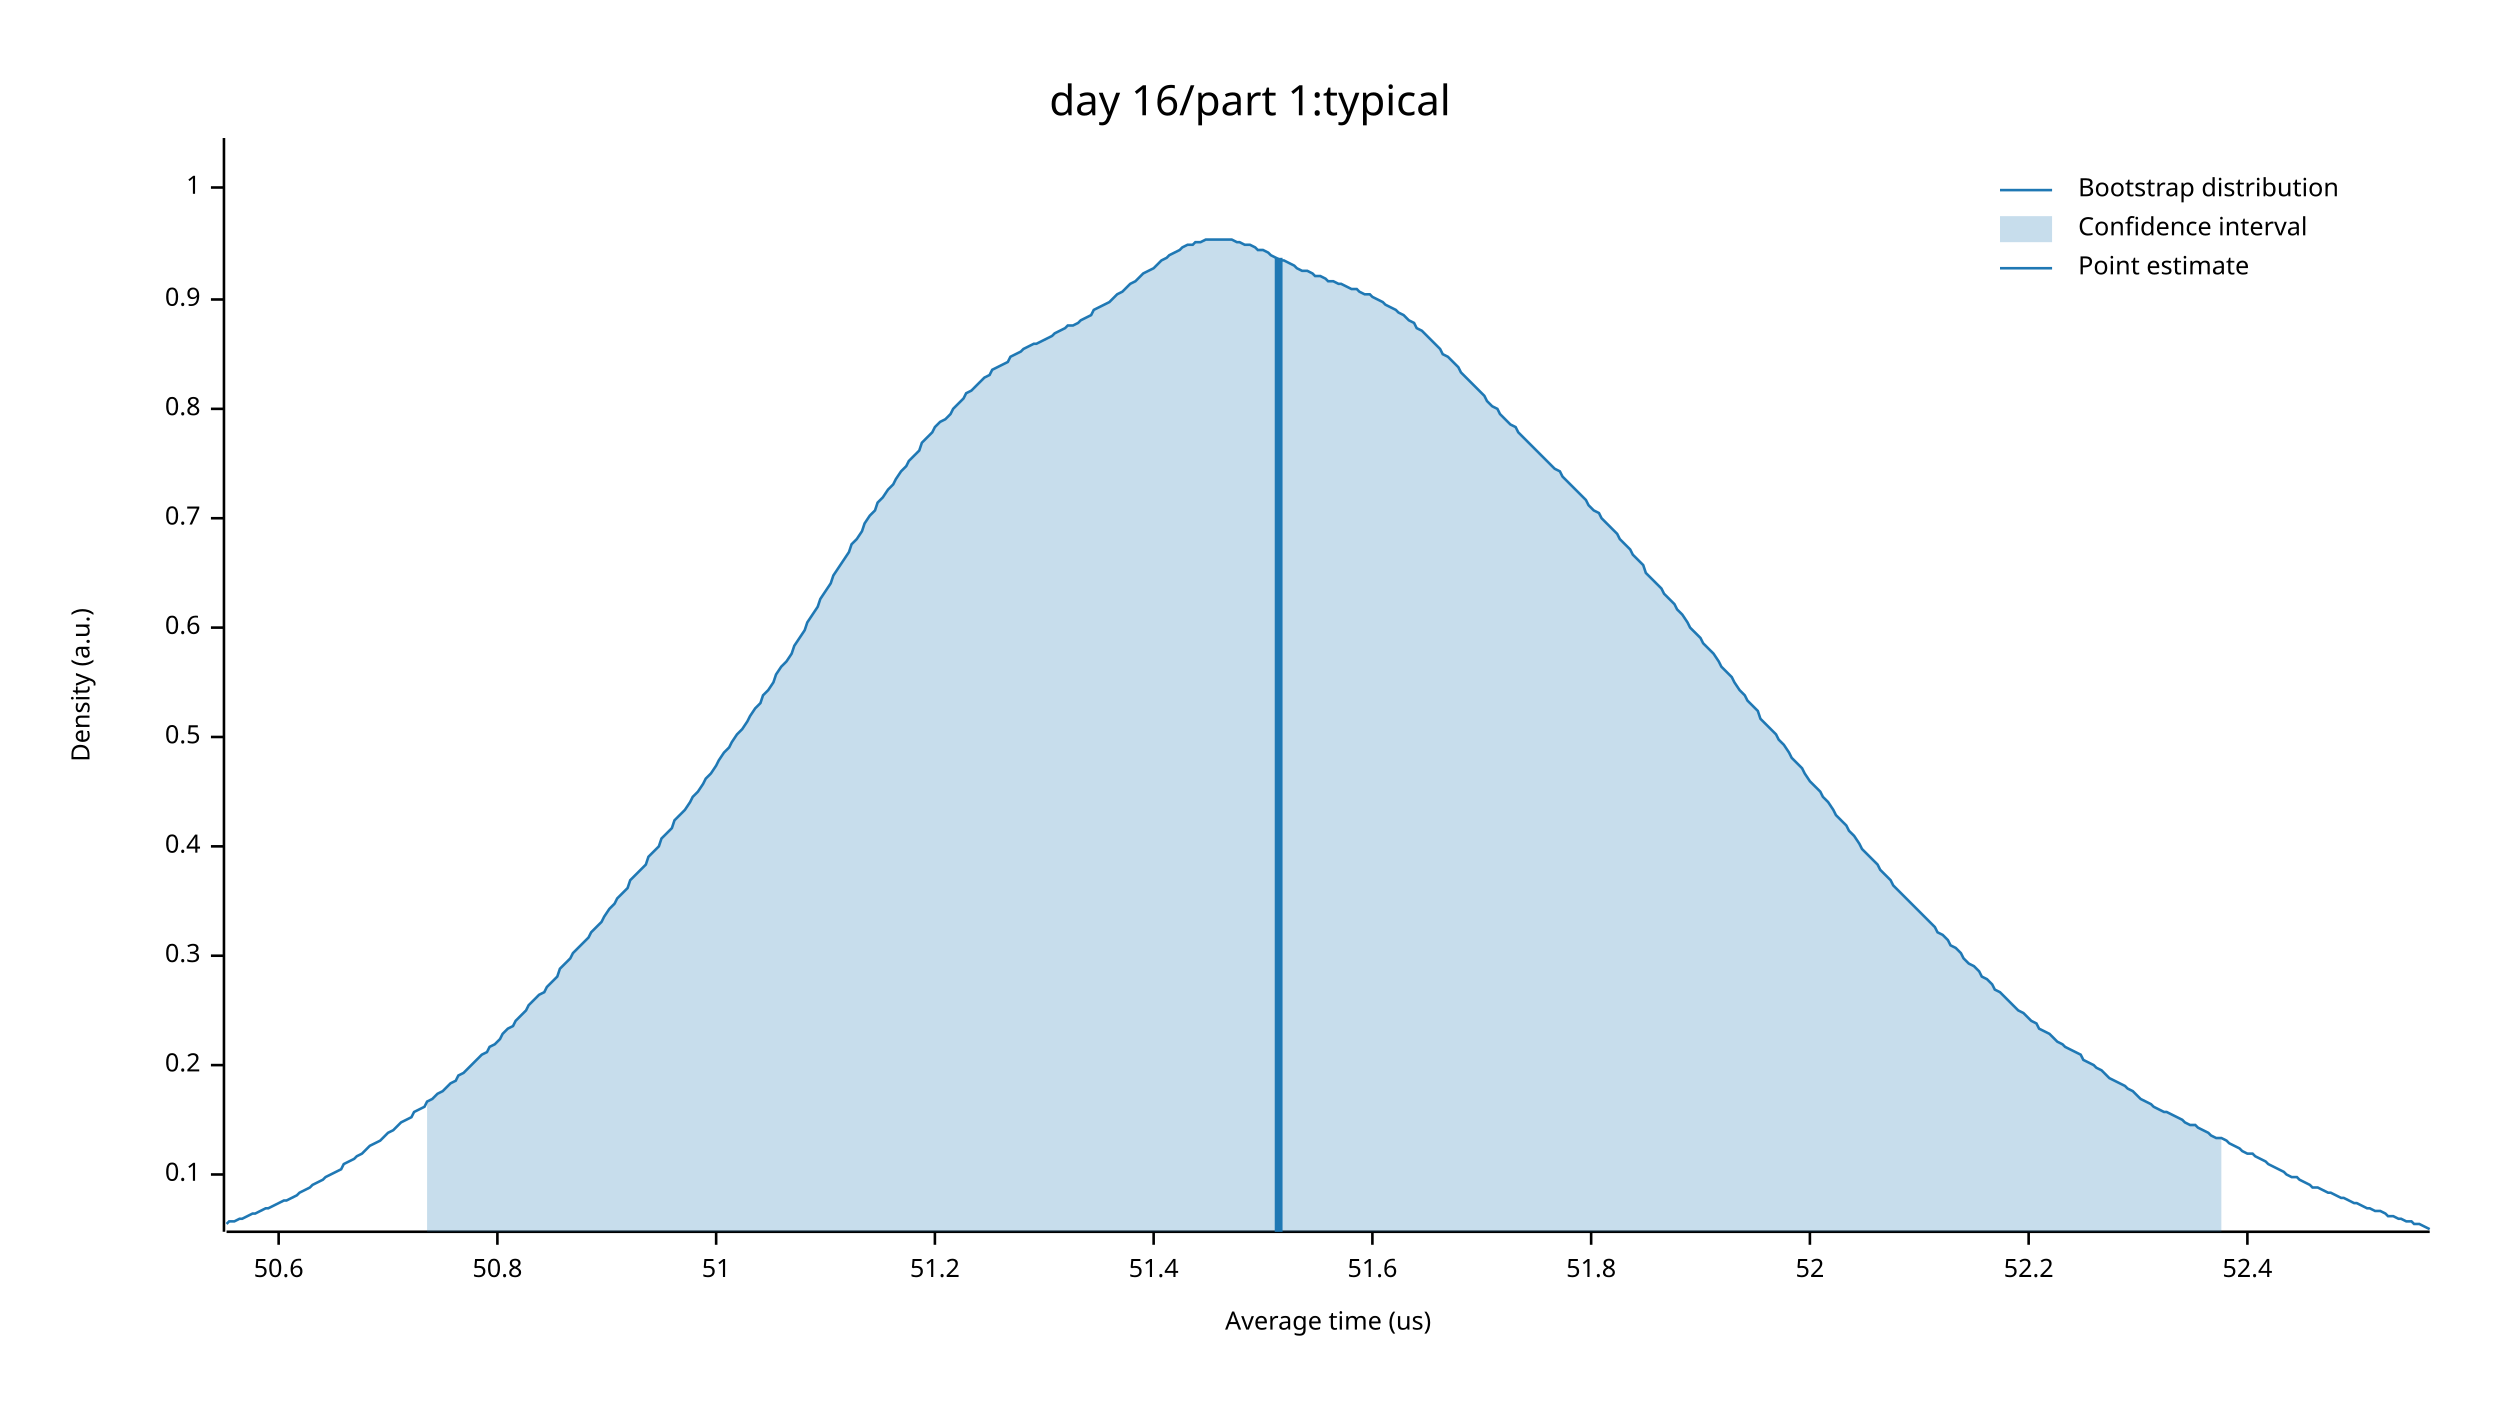
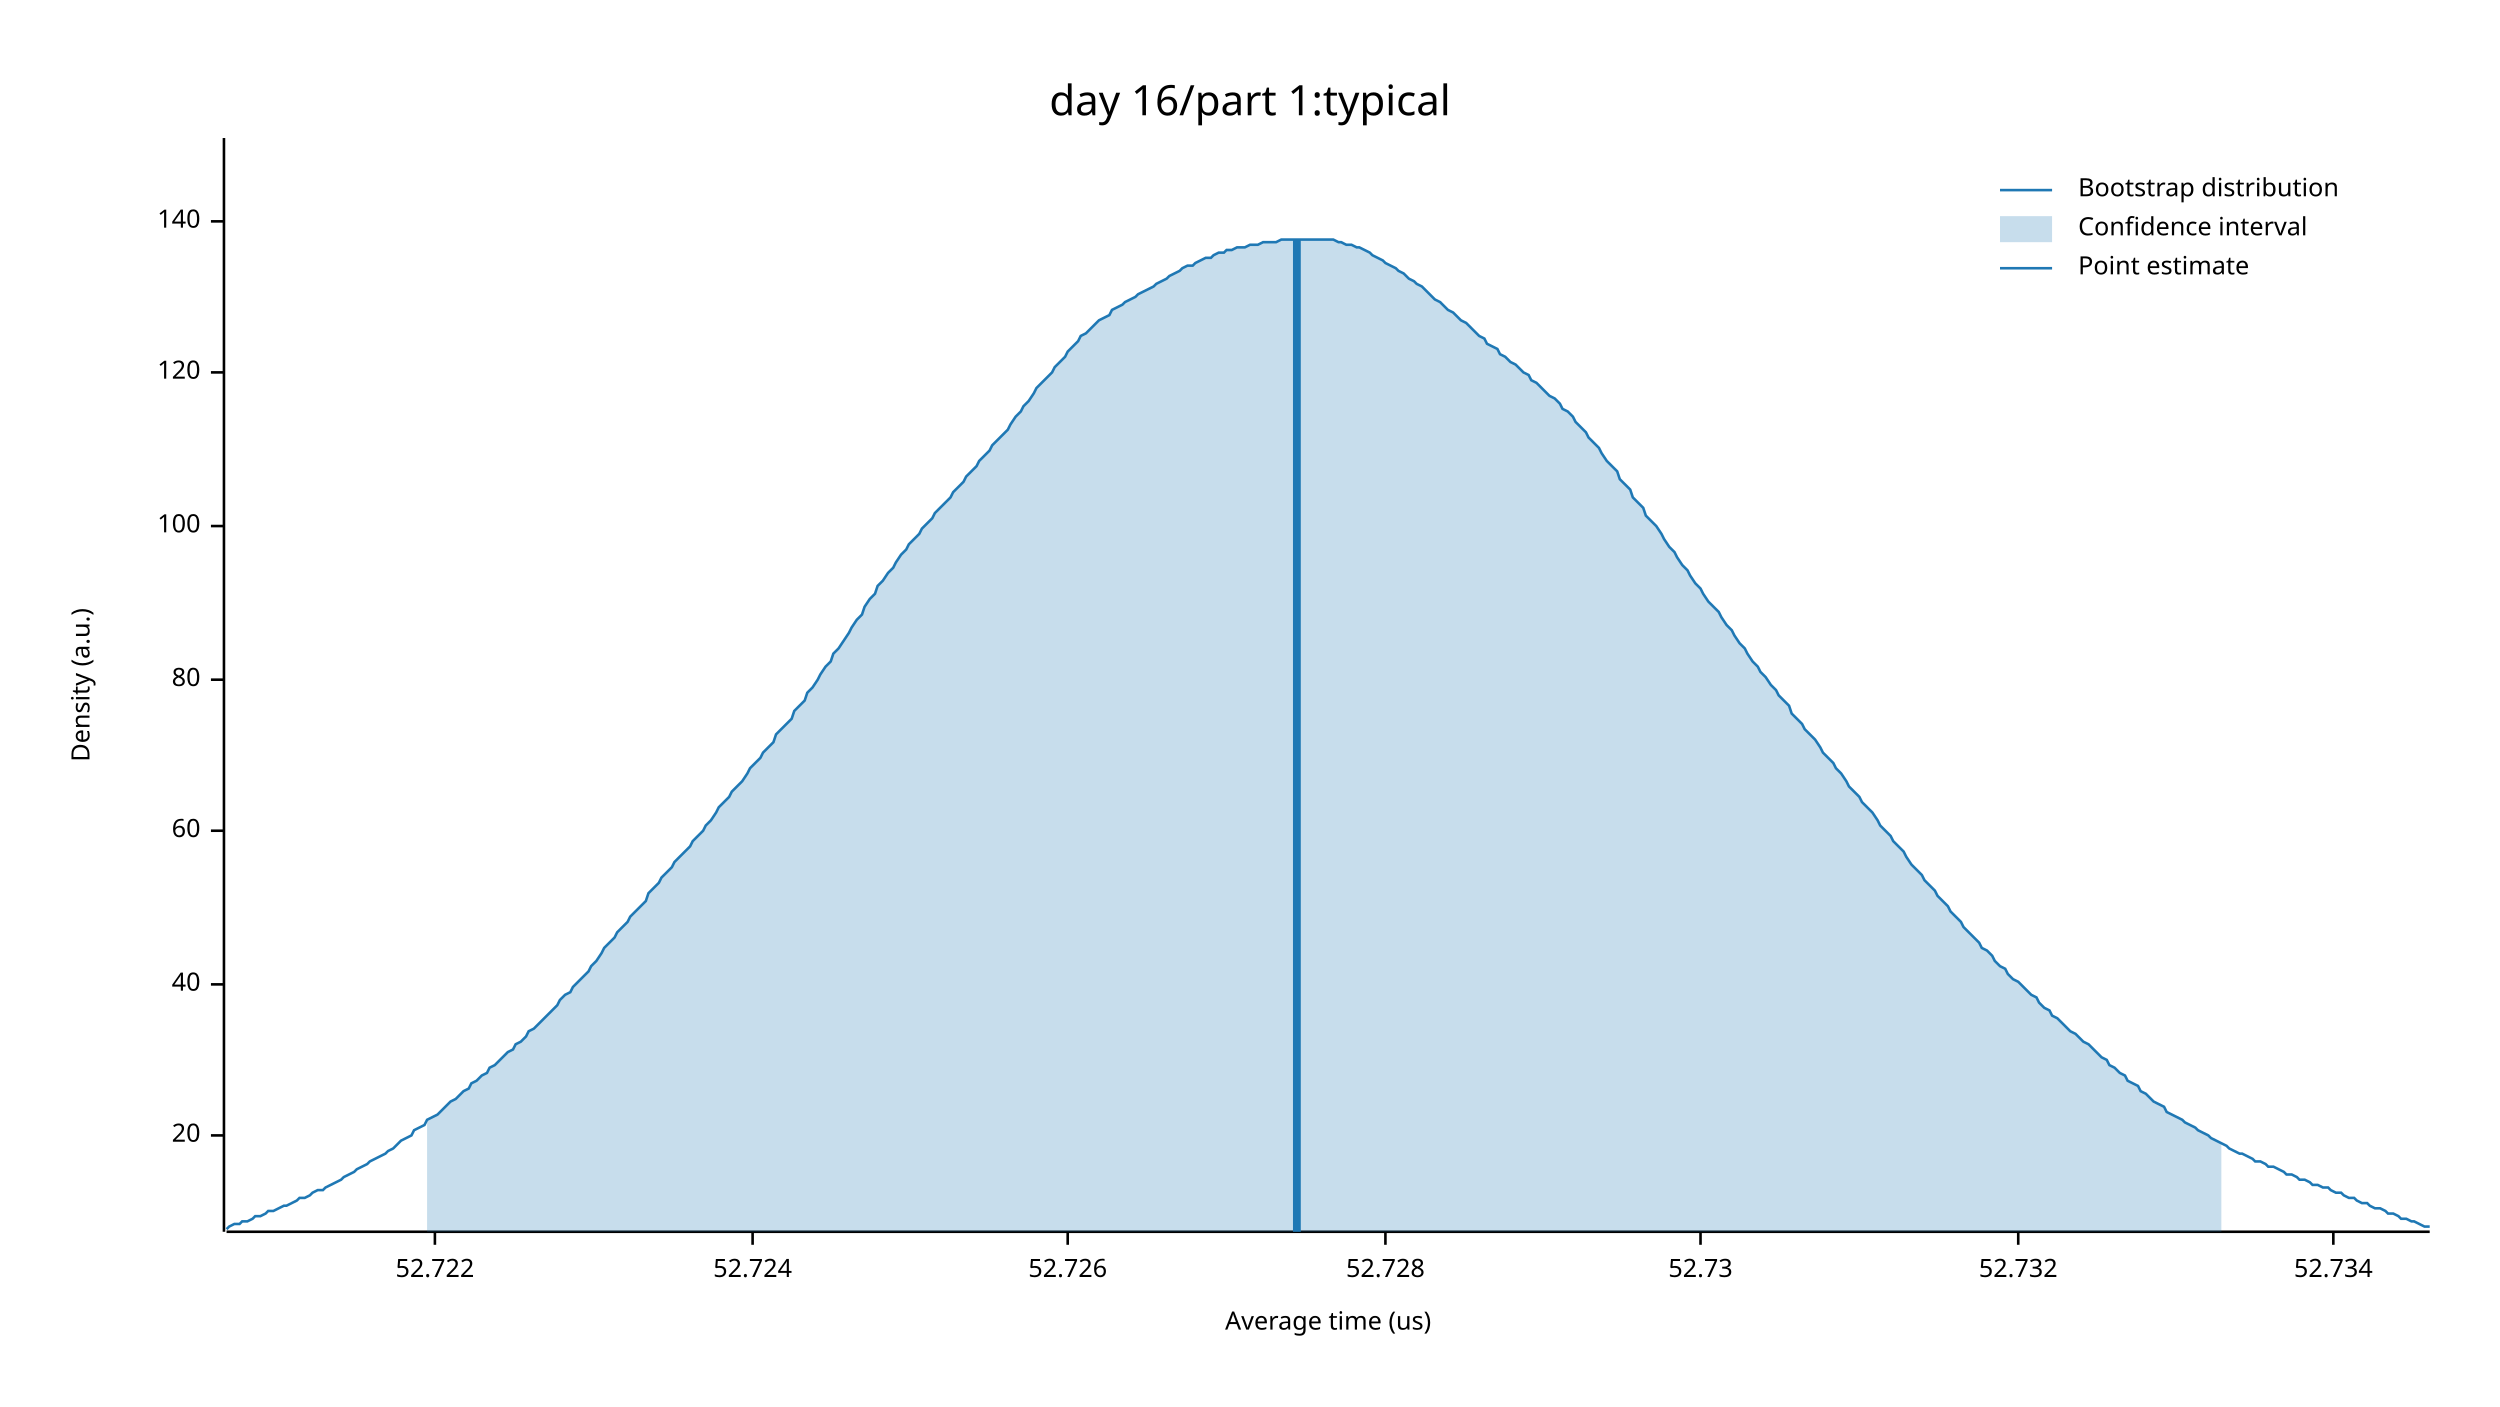
<svg xmlns="http://www.w3.org/2000/svg" width="960" height="540" viewBox="0 0 960 540">
  <text x="480" y="32" dy="0.76em" text-anchor="middle" font-family="sans-serif" font-size="16.129" opacity="1" fill="#000000">
day 16/part 1:typical
</text>
  <text x="27" y="263" dy="0.76em" text-anchor="middle" font-family="sans-serif" font-size="9.677" opacity="1" fill="#000000" transform="rotate(270, 27, 263)">
Density (a.u.)
</text>
  <text x="510" y="513" dy="-0.5ex" text-anchor="middle" font-family="sans-serif" font-size="9.677" opacity="1" fill="#000000">
Average time (us)
</text>
  <polyline fill="none" opacity="1" stroke="#000000" stroke-width="1" points="86,53 86,473 " />
-   <text x="77" y="451" dy="0.5ex" text-anchor="end" font-family="sans-serif" font-size="9.677" opacity="1" fill="#000000">
- 0.1
+   <text x="77" y="436" dy="0.5ex" text-anchor="end" font-family="sans-serif" font-size="9.677" opacity="1" fill="#000000">
+ 20
</text>
-   <polyline fill="none" opacity="1" stroke="#000000" stroke-width="1" points="81,451 86,451 " />
-   <text x="77" y="409" dy="0.5ex" text-anchor="end" font-family="sans-serif" font-size="9.677" opacity="1" fill="#000000">
- 0.2
+   <polyline fill="none" opacity="1" stroke="#000000" stroke-width="1" points="81,436 86,436 " />
+   <text x="77" y="378" dy="0.5ex" text-anchor="end" font-family="sans-serif" font-size="9.677" opacity="1" fill="#000000">
+ 40
</text>
-   <polyline fill="none" opacity="1" stroke="#000000" stroke-width="1" points="81,409 86,409 " />
-   <text x="77" y="367" dy="0.5ex" text-anchor="end" font-family="sans-serif" font-size="9.677" opacity="1" fill="#000000">
- 0.3
+   <polyline fill="none" opacity="1" stroke="#000000" stroke-width="1" points="81,378 86,378 " />
+   <text x="77" y="319" dy="0.5ex" text-anchor="end" font-family="sans-serif" font-size="9.677" opacity="1" fill="#000000">
+ 60
</text>
-   <polyline fill="none" opacity="1" stroke="#000000" stroke-width="1" points="81,367 86,367 " />
-   <text x="77" y="325" dy="0.5ex" text-anchor="end" font-family="sans-serif" font-size="9.677" opacity="1" fill="#000000">
- 0.4
+   <polyline fill="none" opacity="1" stroke="#000000" stroke-width="1" points="81,319 86,319 " />
+   <text x="77" y="261" dy="0.5ex" text-anchor="end" font-family="sans-serif" font-size="9.677" opacity="1" fill="#000000">
+ 80
</text>
-   <polyline fill="none" opacity="1" stroke="#000000" stroke-width="1" points="81,325 86,325 " />
-   <text x="77" y="283" dy="0.5ex" text-anchor="end" font-family="sans-serif" font-size="9.677" opacity="1" fill="#000000">
- 0.5
+   <polyline fill="none" opacity="1" stroke="#000000" stroke-width="1" points="81,261 86,261 " />
+   <text x="77" y="202" dy="0.5ex" text-anchor="end" font-family="sans-serif" font-size="9.677" opacity="1" fill="#000000">
+ 100
</text>
-   <polyline fill="none" opacity="1" stroke="#000000" stroke-width="1" points="81,283 86,283 " />
-   <text x="77" y="241" dy="0.5ex" text-anchor="end" font-family="sans-serif" font-size="9.677" opacity="1" fill="#000000">
- 0.6
+   <polyline fill="none" opacity="1" stroke="#000000" stroke-width="1" points="81,202 86,202 " />
+   <text x="77" y="143" dy="0.5ex" text-anchor="end" font-family="sans-serif" font-size="9.677" opacity="1" fill="#000000">
+ 120
</text>
-   <polyline fill="none" opacity="1" stroke="#000000" stroke-width="1" points="81,241 86,241 " />
-   <text x="77" y="199" dy="0.5ex" text-anchor="end" font-family="sans-serif" font-size="9.677" opacity="1" fill="#000000">
- 0.7
+   <polyline fill="none" opacity="1" stroke="#000000" stroke-width="1" points="81,143 86,143 " />
+   <text x="77" y="85" dy="0.5ex" text-anchor="end" font-family="sans-serif" font-size="9.677" opacity="1" fill="#000000">
+ 140
</text>
-   <polyline fill="none" opacity="1" stroke="#000000" stroke-width="1" points="81,199 86,199 " />
-   <text x="77" y="157" dy="0.5ex" text-anchor="end" font-family="sans-serif" font-size="9.677" opacity="1" fill="#000000">
- 0.8
+   <polyline fill="none" opacity="1" stroke="#000000" stroke-width="1" points="81,85 86,85 " />
+   <polyline fill="none" opacity="1" stroke="#000000" stroke-width="1" points="87,473 933,473 " />
+   <text x="167" y="483" dy="0.76em" text-anchor="middle" font-family="sans-serif" font-size="9.677" opacity="1" fill="#000000">
+ 52.722
</text>
-   <polyline fill="none" opacity="1" stroke="#000000" stroke-width="1" points="81,157 86,157 " />
-   <text x="77" y="115" dy="0.5ex" text-anchor="end" font-family="sans-serif" font-size="9.677" opacity="1" fill="#000000">
- 0.9
+   <polyline fill="none" opacity="1" stroke="#000000" stroke-width="1" points="167,473 167,478 " />
+   <text x="289" y="483" dy="0.76em" text-anchor="middle" font-family="sans-serif" font-size="9.677" opacity="1" fill="#000000">
+ 52.724
</text>
-   <polyline fill="none" opacity="1" stroke="#000000" stroke-width="1" points="81,115 86,115 " />
-   <text x="77" y="72" dy="0.5ex" text-anchor="end" font-family="sans-serif" font-size="9.677" opacity="1" fill="#000000">
- 1
+   <polyline fill="none" opacity="1" stroke="#000000" stroke-width="1" points="289,473 289,478 " />
+   <text x="410" y="483" dy="0.76em" text-anchor="middle" font-family="sans-serif" font-size="9.677" opacity="1" fill="#000000">
+ 52.726
</text>
-   <polyline fill="none" opacity="1" stroke="#000000" stroke-width="1" points="81,72 86,72 " />
-   <polyline fill="none" opacity="1" stroke="#000000" stroke-width="1" points="87,473 933,473 " />
-   <text x="107" y="483" dy="0.76em" text-anchor="middle" font-family="sans-serif" font-size="9.677" opacity="1" fill="#000000">
- 50.6
+   <polyline fill="none" opacity="1" stroke="#000000" stroke-width="1" points="410,473 410,478 " />
+   <text x="532" y="483" dy="0.76em" text-anchor="middle" font-family="sans-serif" font-size="9.677" opacity="1" fill="#000000">
+ 52.728
</text>
-   <polyline fill="none" opacity="1" stroke="#000000" stroke-width="1" points="107,473 107,478 " />
-   <text x="191" y="483" dy="0.76em" text-anchor="middle" font-family="sans-serif" font-size="9.677" opacity="1" fill="#000000">
- 50.8
+   <polyline fill="none" opacity="1" stroke="#000000" stroke-width="1" points="532,473 532,478 " />
+   <text x="653" y="483" dy="0.76em" text-anchor="middle" font-family="sans-serif" font-size="9.677" opacity="1" fill="#000000">
+ 52.73
</text>
-   <polyline fill="none" opacity="1" stroke="#000000" stroke-width="1" points="191,473 191,478 " />
-   <text x="275" y="483" dy="0.76em" text-anchor="middle" font-family="sans-serif" font-size="9.677" opacity="1" fill="#000000">
- 51
+   <polyline fill="none" opacity="1" stroke="#000000" stroke-width="1" points="653,473 653,478 " />
+   <text x="775" y="483" dy="0.76em" text-anchor="middle" font-family="sans-serif" font-size="9.677" opacity="1" fill="#000000">
+ 52.732
</text>
-   <polyline fill="none" opacity="1" stroke="#000000" stroke-width="1" points="275,473 275,478 " />
-   <text x="359" y="483" dy="0.76em" text-anchor="middle" font-family="sans-serif" font-size="9.677" opacity="1" fill="#000000">
- 51.2
+   <polyline fill="none" opacity="1" stroke="#000000" stroke-width="1" points="775,473 775,478 " />
+   <text x="896" y="483" dy="0.76em" text-anchor="middle" font-family="sans-serif" font-size="9.677" opacity="1" fill="#000000">
+ 52.734
</text>
-   <polyline fill="none" opacity="1" stroke="#000000" stroke-width="1" points="359,473 359,478 " />
-   <text x="443" y="483" dy="0.76em" text-anchor="middle" font-family="sans-serif" font-size="9.677" opacity="1" fill="#000000">
- 51.4
- </text>
-   <polyline fill="none" opacity="1" stroke="#000000" stroke-width="1" points="443,473 443,478 " />
-   <text x="527" y="483" dy="0.76em" text-anchor="middle" font-family="sans-serif" font-size="9.677" opacity="1" fill="#000000">
- 51.6
- </text>
-   <polyline fill="none" opacity="1" stroke="#000000" stroke-width="1" points="527,473 527,478 " />
-   <text x="611" y="483" dy="0.76em" text-anchor="middle" font-family="sans-serif" font-size="9.677" opacity="1" fill="#000000">
- 51.8
- </text>
-   <polyline fill="none" opacity="1" stroke="#000000" stroke-width="1" points="611,473 611,478 " />
-   <text x="695" y="483" dy="0.76em" text-anchor="middle" font-family="sans-serif" font-size="9.677" opacity="1" fill="#000000">
- 52
- </text>
-   <polyline fill="none" opacity="1" stroke="#000000" stroke-width="1" points="695,473 695,478 " />
-   <text x="779" y="483" dy="0.76em" text-anchor="middle" font-family="sans-serif" font-size="9.677" opacity="1" fill="#000000">
- 52.2
- </text>
-   <polyline fill="none" opacity="1" stroke="#000000" stroke-width="1" points="779,473 779,478 " />
-   <text x="863" y="483" dy="0.76em" text-anchor="middle" font-family="sans-serif" font-size="9.677" opacity="1" fill="#000000">
- 52.4
- </text>
-   <polyline fill="none" opacity="1" stroke="#000000" stroke-width="1" points="863,473 863,478 " />
-   <polyline fill="none" opacity="1" stroke="#1F78B4" stroke-width="1" points="87,470 88,469 90,469 92,468 93,468 95,467 97,466 98,466 100,465 102,464 103,464 105,463 107,462 109,461 110,461 112,460 114,459 115,458 117,457 119,456 120,455 122,454 124,453 125,452 127,451 129,450 131,449 132,447 134,446 136,445 137,444 139,443 141,441 142,440 144,439 146,438 148,436 149,435 151,434 153,432 154,431 156,430 158,429 159,427 161,426 163,425 164,423 166,422 168,420 170,419 171,418 173,416 175,415 176,413 178,412 180,410 181,409 183,407 185,405 187,404 188,402 190,401 192,399 193,397 195,395 197,394 198,392 200,390 202,388 203,386 205,384 207,382 209,381 210,379 212,377 214,375 215,372 217,370 219,368 220,366 222,364 224,362 226,360 227,358 229,356 231,354 232,352 234,349 236,347 237,345 239,343 241,341 242,338 244,336 246,334 248,332 249,329 251,327 253,325 254,322 256,320 258,318 259,315 261,313 263,311 265,308 266,306 268,304 270,301 271,299 273,297 275,294 276,292 278,289 280,287 281,285 283,282 285,280 287,277 288,275 290,272 292,270 293,267 295,265 297,262 298,259 300,256 302,254 304,251 305,248 307,245 309,242 310,239 312,236 314,233 315,230 317,227 319,224 320,221 322,218 324,215 326,212 327,209 329,207 331,204 332,201 334,198 336,196 337,193 339,191 341,188 343,186 344,184 346,181 348,179 349,177 351,175 353,173 354,170 356,168 358,166 359,164 361,162 363,161 365,159 366,157 368,155 370,153 371,151 373,150 375,148 376,147 378,145 380,144 381,142 383,141 385,140 387,139 388,137 390,136 392,135 393,134 395,133 397,132 398,132 400,131 402,130 404,129 405,128 407,127 409,126 410,125 412,125 414,124 415,123 417,122 419,121 420,119 422,118 424,117 426,116 427,115 429,113 431,112 432,111 434,109 436,108 437,107 439,105 441,104 443,103 444,102 446,100 448,99 449,98 451,97 453,96 454,95 456,94 458,94 459,93 461,93 463,92 465,92 466,92 468,92 470,92 471,92 473,92 475,93 476,93 478,94 480,94 482,95 483,96 485,96 487,97 488,98 490,99 492,100 493,100 495,101 497,102 498,103 500,104 502,104 504,105 505,106 507,106 509,107 510,108 512,108 514,109 515,109 517,110 519,111 521,111 522,112 524,113 526,113 527,114 529,115 531,116 532,117 534,118 536,119 537,120 539,121 541,123 543,124 544,126 546,127 548,129 549,130 551,132 553,134 554,136 556,137 558,139 560,141 561,143 563,145 565,147 566,148 568,150 570,152 571,154 573,156 575,157 576,159 578,161 580,163 582,164 583,166 585,168 587,170 588,171 590,173 592,175 593,176 595,178 597,180 599,181 600,183 602,185 604,187 605,188 607,190 609,192 610,194 612,196 614,197 615,199 617,201 619,203 621,205 622,207 624,209 626,211 627,213 629,215 631,217 632,220 634,222 636,224 638,226 639,228 641,230 643,232 644,234 646,236 648,239 649,241 651,243 653,245 654,247 656,249 658,251 660,254 661,256 663,258 665,260 666,262 668,265 670,267 671,269 673,271 675,273 676,276 678,278 680,280 682,282 683,284 685,286 687,289 688,291 690,293 692,295 693,297 695,300 697,302 699,304 700,306 702,308 704,311 705,313 707,315 709,317 710,319 712,321 714,324 715,326 717,328 719,330 721,332 722,334 724,336 726,338 727,340 729,342 731,344 732,345 734,347 736,349 738,351 739,352 741,354 743,356 744,358 746,359 748,361 749,363 751,364 753,366 754,368 756,370 758,371 760,373 761,375 763,376 765,378 766,380 768,381 770,383 771,384 773,386 775,388 777,389 778,390 780,392 782,393 783,395 785,396 787,397 788,398 790,400 792,401 793,402 795,403 797,404 799,405 800,407 802,408 804,409 805,410 807,411 809,413 810,414 812,415 814,416 816,417 817,418 819,419 821,421 822,422 824,423 826,424 827,425 829,426 831,427 832,427 834,428 836,429 838,430 839,431 841,432 843,432 844,433 846,434 848,435 849,436 851,437 853,437 855,438 856,439 858,440 860,441 861,442 863,443 865,443 866,444 868,445 870,446 871,447 873,448 875,449 877,450 878,451 880,452 882,452 883,453 885,454 887,455 888,456 890,456 892,457 894,458 895,458 897,459 899,460 900,460 902,461 904,462 905,462 907,463 909,464 910,464 912,465 914,465 916,466 917,467 919,467 921,468 922,468 924,469 926,469 927,470 929,470 931,471 933,472 " />
-   <polygon opacity="0.25" fill="#1F78B4" points="164,423 166,422 168,420 170,419 171,418 173,416 175,415 176,413 178,412 180,410 181,409 183,407 185,405 187,404 188,402 190,401 192,399 193,397 195,395 197,394 198,392 200,390 202,388 203,386 205,384 207,382 209,381 210,379 212,377 214,375 215,372 217,370 219,368 220,366 222,364 224,362 226,360 227,358 229,356 231,354 232,352 234,349 236,347 237,345 239,343 241,341 242,338 244,336 246,334 248,332 249,329 251,327 253,325 254,322 256,320 258,318 259,315 261,313 263,311 265,308 266,306 268,304 270,301 271,299 273,297 275,294 276,292 278,289 280,287 281,285 283,282 285,280 287,277 288,275 290,272 292,270 293,267 295,265 297,262 298,259 300,256 302,254 304,251 305,248 307,245 309,242 310,239 312,236 314,233 315,230 317,227 319,224 320,221 322,218 324,215 326,212 327,209 329,207 331,204 332,201 334,198 336,196 337,193 339,191 341,188 343,186 344,184 346,181 348,179 349,177 351,175 353,173 354,170 356,168 358,166 359,164 361,162 363,161 365,159 366,157 368,155 370,153 371,151 373,150 375,148 376,147 378,145 380,144 381,142 383,141 385,140 387,139 388,137 390,136 392,135 393,134 395,133 397,132 398,132 400,131 402,130 404,129 405,128 407,127 409,126 410,125 412,125 414,124 415,123 417,122 419,121 420,119 422,118 424,117 426,116 427,115 429,113 431,112 432,111 434,109 436,108 437,107 439,105 441,104 443,103 444,102 446,100 448,99 449,98 451,97 453,96 454,95 456,94 458,94 459,93 461,93 463,92 465,92 466,92 468,92 470,92 471,92 473,92 475,93 476,93 478,94 480,94 482,95 483,96 485,96 487,97 488,98 490,99 492,100 493,100 495,101 497,102 498,103 500,104 502,104 504,105 505,106 507,106 509,107 510,108 512,108 514,109 515,109 517,110 519,111 521,111 522,112 524,113 526,113 527,114 529,115 531,116 532,117 534,118 536,119 537,120 539,121 541,123 543,124 544,126 546,127 548,129 549,130 551,132 553,134 554,136 556,137 558,139 560,141 561,143 563,145 565,147 566,148 568,150 570,152 571,154 573,156 575,157 576,159 578,161 580,163 582,164 583,166 585,168 587,170 588,171 590,173 592,175 593,176 595,178 597,180 599,181 600,183 602,185 604,187 605,188 607,190 609,192 610,194 612,196 614,197 615,199 617,201 619,203 621,205 622,207 624,209 626,211 627,213 629,215 631,217 632,220 634,222 636,224 638,226 639,228 641,230 643,232 644,234 646,236 648,239 649,241 651,243 653,245 654,247 656,249 658,251 660,254 661,256 663,258 665,260 666,262 668,265 670,267 671,269 673,271 675,273 676,276 678,278 680,280 682,282 683,284 685,286 687,289 688,291 690,293 692,295 693,297 695,300 697,302 699,304 700,306 702,308 704,311 705,313 707,315 709,317 710,319 712,321 714,324 715,326 717,328 719,330 721,332 722,334 724,336 726,338 727,340 729,342 731,344 732,345 734,347 736,349 738,351 739,352 741,354 743,356 744,358 746,359 748,361 749,363 751,364 753,366 754,368 756,370 758,371 760,373 761,375 763,376 765,378 766,380 768,381 770,383 771,384 773,386 775,388 777,389 778,390 780,392 782,393 783,395 785,396 787,397 788,398 790,400 792,401 793,402 795,403 797,404 799,405 800,407 802,408 804,409 805,410 807,411 809,413 810,414 812,415 814,416 816,417 817,418 819,419 821,421 822,422 824,423 826,424 827,425 829,426 831,427 832,427 834,428 836,429 838,430 839,431 841,432 843,432 844,433 846,434 848,435 849,436 851,437 853,437 853,473 164,473 " />
-   <polyline fill="none" opacity="1" stroke="#1F78B4" stroke-width="3" points="491,473 491,99 " />
+   <polyline fill="none" opacity="1" stroke="#000000" stroke-width="1" points="896,473 896,478 " />
+   <polyline fill="none" opacity="1" stroke="#1F78B4" stroke-width="1" points="87,472 88,471 90,470 92,470 93,469 95,469 97,468 98,467 100,467 102,466 103,465 105,465 107,464 109,463 110,463 112,462 114,461 115,460 117,460 119,459 120,458 122,457 124,457 125,456 127,455 129,454 131,453 132,452 134,451 136,450 137,449 139,448 141,447 142,446 144,445 146,444 148,443 149,442 151,441 153,439 154,438 156,437 158,436 159,434 161,433 163,432 164,430 166,429 168,428 170,426 171,425 173,423 175,422 176,421 178,419 180,418 181,416 183,415 185,413 187,412 188,410 190,409 192,407 193,406 195,404 197,403 198,401 200,400 202,398 203,396 205,395 207,393 209,391 210,390 212,388 214,386 215,384 217,382 219,381 220,379 222,377 224,375 226,373 227,371 229,369 231,366 232,364 234,362 236,360 237,358 239,356 241,354 242,352 244,350 246,348 248,346 249,343 251,341 253,339 254,337 256,335 258,333 259,331 261,329 263,327 265,325 266,323 268,321 270,319 271,317 273,315 275,312 276,310 278,308 280,306 281,304 283,302 285,300 287,297 288,295 290,293 292,291 293,289 295,287 297,285 298,282 300,280 302,278 304,276 305,273 307,271 309,269 310,266 312,264 314,261 315,259 317,256 319,254 320,251 322,249 324,246 326,243 327,241 329,238 331,236 332,233 334,230 336,228 337,225 339,223 341,220 343,218 344,216 346,213 348,211 349,209 351,207 353,205 354,203 356,201 358,199 359,197 361,195 363,193 365,191 366,189 368,187 370,185 371,183 373,181 375,179 376,177 378,175 380,173 381,171 383,169 385,167 387,165 388,163 390,160 392,158 393,156 395,154 397,151 398,149 400,147 402,145 404,143 405,141 407,139 409,137 410,135 412,133 414,131 415,129 417,128 419,126 420,125 422,123 424,122 426,121 427,119 429,118 431,117 432,116 434,115 436,114 437,113 439,112 441,111 443,110 444,109 446,108 448,107 449,106 451,105 453,104 454,103 456,102 458,102 459,101 461,100 463,99 465,99 466,98 468,97 470,97 471,96 473,96 475,95 476,95 478,95 480,94 482,94 483,94 485,93 487,93 488,93 490,93 492,92 493,92 495,92 497,92 498,92 500,92 502,92 504,92 505,92 507,92 509,92 510,92 512,92 514,93 515,93 517,94 519,94 521,95 522,95 524,96 526,97 527,98 529,99 531,100 532,101 534,102 536,103 537,104 539,105 541,107 543,108 544,109 546,110 548,112 549,113 551,115 553,116 554,117 556,119 558,120 560,122 561,123 563,124 565,126 566,127 568,129 570,130 571,132 573,133 575,134 576,136 578,137 580,139 582,140 583,141 585,143 587,144 588,146 590,147 592,149 593,150 595,152 597,153 599,155 600,157 602,158 604,160 605,162 607,164 609,166 610,168 612,170 614,172 615,174 617,177 619,179 621,181 622,184 624,186 626,188 627,191 629,193 631,195 632,198 634,200 636,202 638,205 639,207 641,210 643,212 644,214 646,217 648,219 649,221 651,224 653,226 654,228 656,231 658,233 660,235 661,237 663,240 665,242 666,244 668,247 670,249 671,251 673,254 675,256 676,258 678,260 680,263 682,265 683,267 685,269 687,271 688,274 690,276 692,278 693,280 695,282 697,284 699,287 700,289 702,291 704,293 705,295 707,297 709,300 710,302 712,304 714,306 715,308 717,310 719,312 721,315 722,317 724,319 726,321 727,323 729,325 731,327 732,329 734,332 736,334 738,336 739,338 741,340 743,342 744,344 746,346 748,348 749,350 751,352 753,354 754,356 756,358 758,360 760,362 761,364 763,365 765,367 766,369 768,371 770,372 771,374 773,376 775,377 777,379 778,380 780,382 782,383 783,385 785,387 787,388 788,390 790,391 792,393 793,394 795,396 797,397 799,399 800,400 802,401 804,403 805,404 807,406 809,407 810,409 812,410 814,412 816,413 817,415 819,416 821,417 822,419 824,420 826,422 827,423 829,424 831,425 832,427 834,428 836,429 838,430 839,431 841,432 843,433 844,434 846,435 848,436 849,437 851,438 853,439 855,440 856,441 858,442 860,443 861,443 863,444 865,445 866,446 868,446 870,447 871,448 873,448 875,449 877,450 878,451 880,451 882,452 883,453 885,453 887,454 888,455 890,455 892,456 894,456 895,457 897,458 899,458 900,459 902,460 904,460 905,461 907,462 909,462 910,463 912,464 914,464 916,465 917,466 919,466 921,467 922,468 924,468 926,469 927,469 929,470 931,471 933,471 " />
+   <polygon opacity="0.25" fill="#1F78B4" points="164,430 166,429 168,428 170,426 171,425 173,423 175,422 176,421 178,419 180,418 181,416 183,415 185,413 187,412 188,410 190,409 192,407 193,406 195,404 197,403 198,401 200,400 202,398 203,396 205,395 207,393 209,391 210,390 212,388 214,386 215,384 217,382 219,381 220,379 222,377 224,375 226,373 227,371 229,369 231,366 232,364 234,362 236,360 237,358 239,356 241,354 242,352 244,350 246,348 248,346 249,343 251,341 253,339 254,337 256,335 258,333 259,331 261,329 263,327 265,325 266,323 268,321 270,319 271,317 273,315 275,312 276,310 278,308 280,306 281,304 283,302 285,300 287,297 288,295 290,293 292,291 293,289 295,287 297,285 298,282 300,280 302,278 304,276 305,273 307,271 309,269 310,266 312,264 314,261 315,259 317,256 319,254 320,251 322,249 324,246 326,243 327,241 329,238 331,236 332,233 334,230 336,228 337,225 339,223 341,220 343,218 344,216 346,213 348,211 349,209 351,207 353,205 354,203 356,201 358,199 359,197 361,195 363,193 365,191 366,189 368,187 370,185 371,183 373,181 375,179 376,177 378,175 380,173 381,171 383,169 385,167 387,165 388,163 390,160 392,158 393,156 395,154 397,151 398,149 400,147 402,145 404,143 405,141 407,139 409,137 410,135 412,133 414,131 415,129 417,128 419,126 420,125 422,123 424,122 426,121 427,119 429,118 431,117 432,116 434,115 436,114 437,113 439,112 441,111 443,110 444,109 446,108 448,107 449,106 451,105 453,104 454,103 456,102 458,102 459,101 461,100 463,99 465,99 466,98 468,97 470,97 471,96 473,96 475,95 476,95 478,95 480,94 482,94 483,94 485,93 487,93 488,93 490,93 492,92 493,92 495,92 497,92 498,92 500,92 502,92 504,92 505,92 507,92 509,92 510,92 512,92 514,93 515,93 517,94 519,94 521,95 522,95 524,96 526,97 527,98 529,99 531,100 532,101 534,102 536,103 537,104 539,105 541,107 543,108 544,109 546,110 548,112 549,113 551,115 553,116 554,117 556,119 558,120 560,122 561,123 563,124 565,126 566,127 568,129 570,130 571,132 573,133 575,134 576,136 578,137 580,139 582,140 583,141 585,143 587,144 588,146 590,147 592,149 593,150 595,152 597,153 599,155 600,157 602,158 604,160 605,162 607,164 609,166 610,168 612,170 614,172 615,174 617,177 619,179 621,181 622,184 624,186 626,188 627,191 629,193 631,195 632,198 634,200 636,202 638,205 639,207 641,210 643,212 644,214 646,217 648,219 649,221 651,224 653,226 654,228 656,231 658,233 660,235 661,237 663,240 665,242 666,244 668,247 670,249 671,251 673,254 675,256 676,258 678,260 680,263 682,265 683,267 685,269 687,271 688,274 690,276 692,278 693,280 695,282 697,284 699,287 700,289 702,291 704,293 705,295 707,297 709,300 710,302 712,304 714,306 715,308 717,310 719,312 721,315 722,317 724,319 726,321 727,323 729,325 731,327 732,329 734,332 736,334 738,336 739,338 741,340 743,342 744,344 746,346 748,348 749,350 751,352 753,354 754,356 756,358 758,360 760,362 761,364 763,365 765,367 766,369 768,371 770,372 771,374 773,376 775,377 777,379 778,380 780,382 782,383 783,385 785,387 787,388 788,390 790,391 792,393 793,394 795,396 797,397 799,399 800,400 802,401 804,403 805,404 807,406 809,407 810,409 812,410 814,412 816,413 817,415 819,416 821,417 822,419 824,420 826,422 827,423 829,424 831,425 832,427 834,428 836,429 838,430 839,431 841,432 843,433 844,434 846,435 848,436 849,437 851,438 853,439 853,473 164,473 " />
+   <polyline fill="none" opacity="1" stroke="#1F78B4" stroke-width="3" points="498,473 498,92 " />
  <text x="798" y="68" dy="0.76em" text-anchor="start" font-family="sans-serif" font-size="9.677" opacity="1" fill="#000000">
Bootstrap distribution
</text>
  <text x="798" y="83" dy="0.76em" text-anchor="start" font-family="sans-serif" font-size="9.677" opacity="1" fill="#000000">
Confidence interval
</text>
  <text x="798" y="98" dy="0.76em" text-anchor="start" font-family="sans-serif" font-size="9.677" opacity="1" fill="#000000">
Point estimate
</text>
  <polyline fill="none" opacity="1" stroke="#1F78B4" stroke-width="1" points="768,73 788,73 " />
  <rect x="768" y="83" width="20" height="10" opacity="0.25" fill="#1F78B4" stroke="none" />
  <polyline fill="none" opacity="1" stroke="#1F78B4" stroke-width="1" points="768,103 788,103 " />
</svg>
